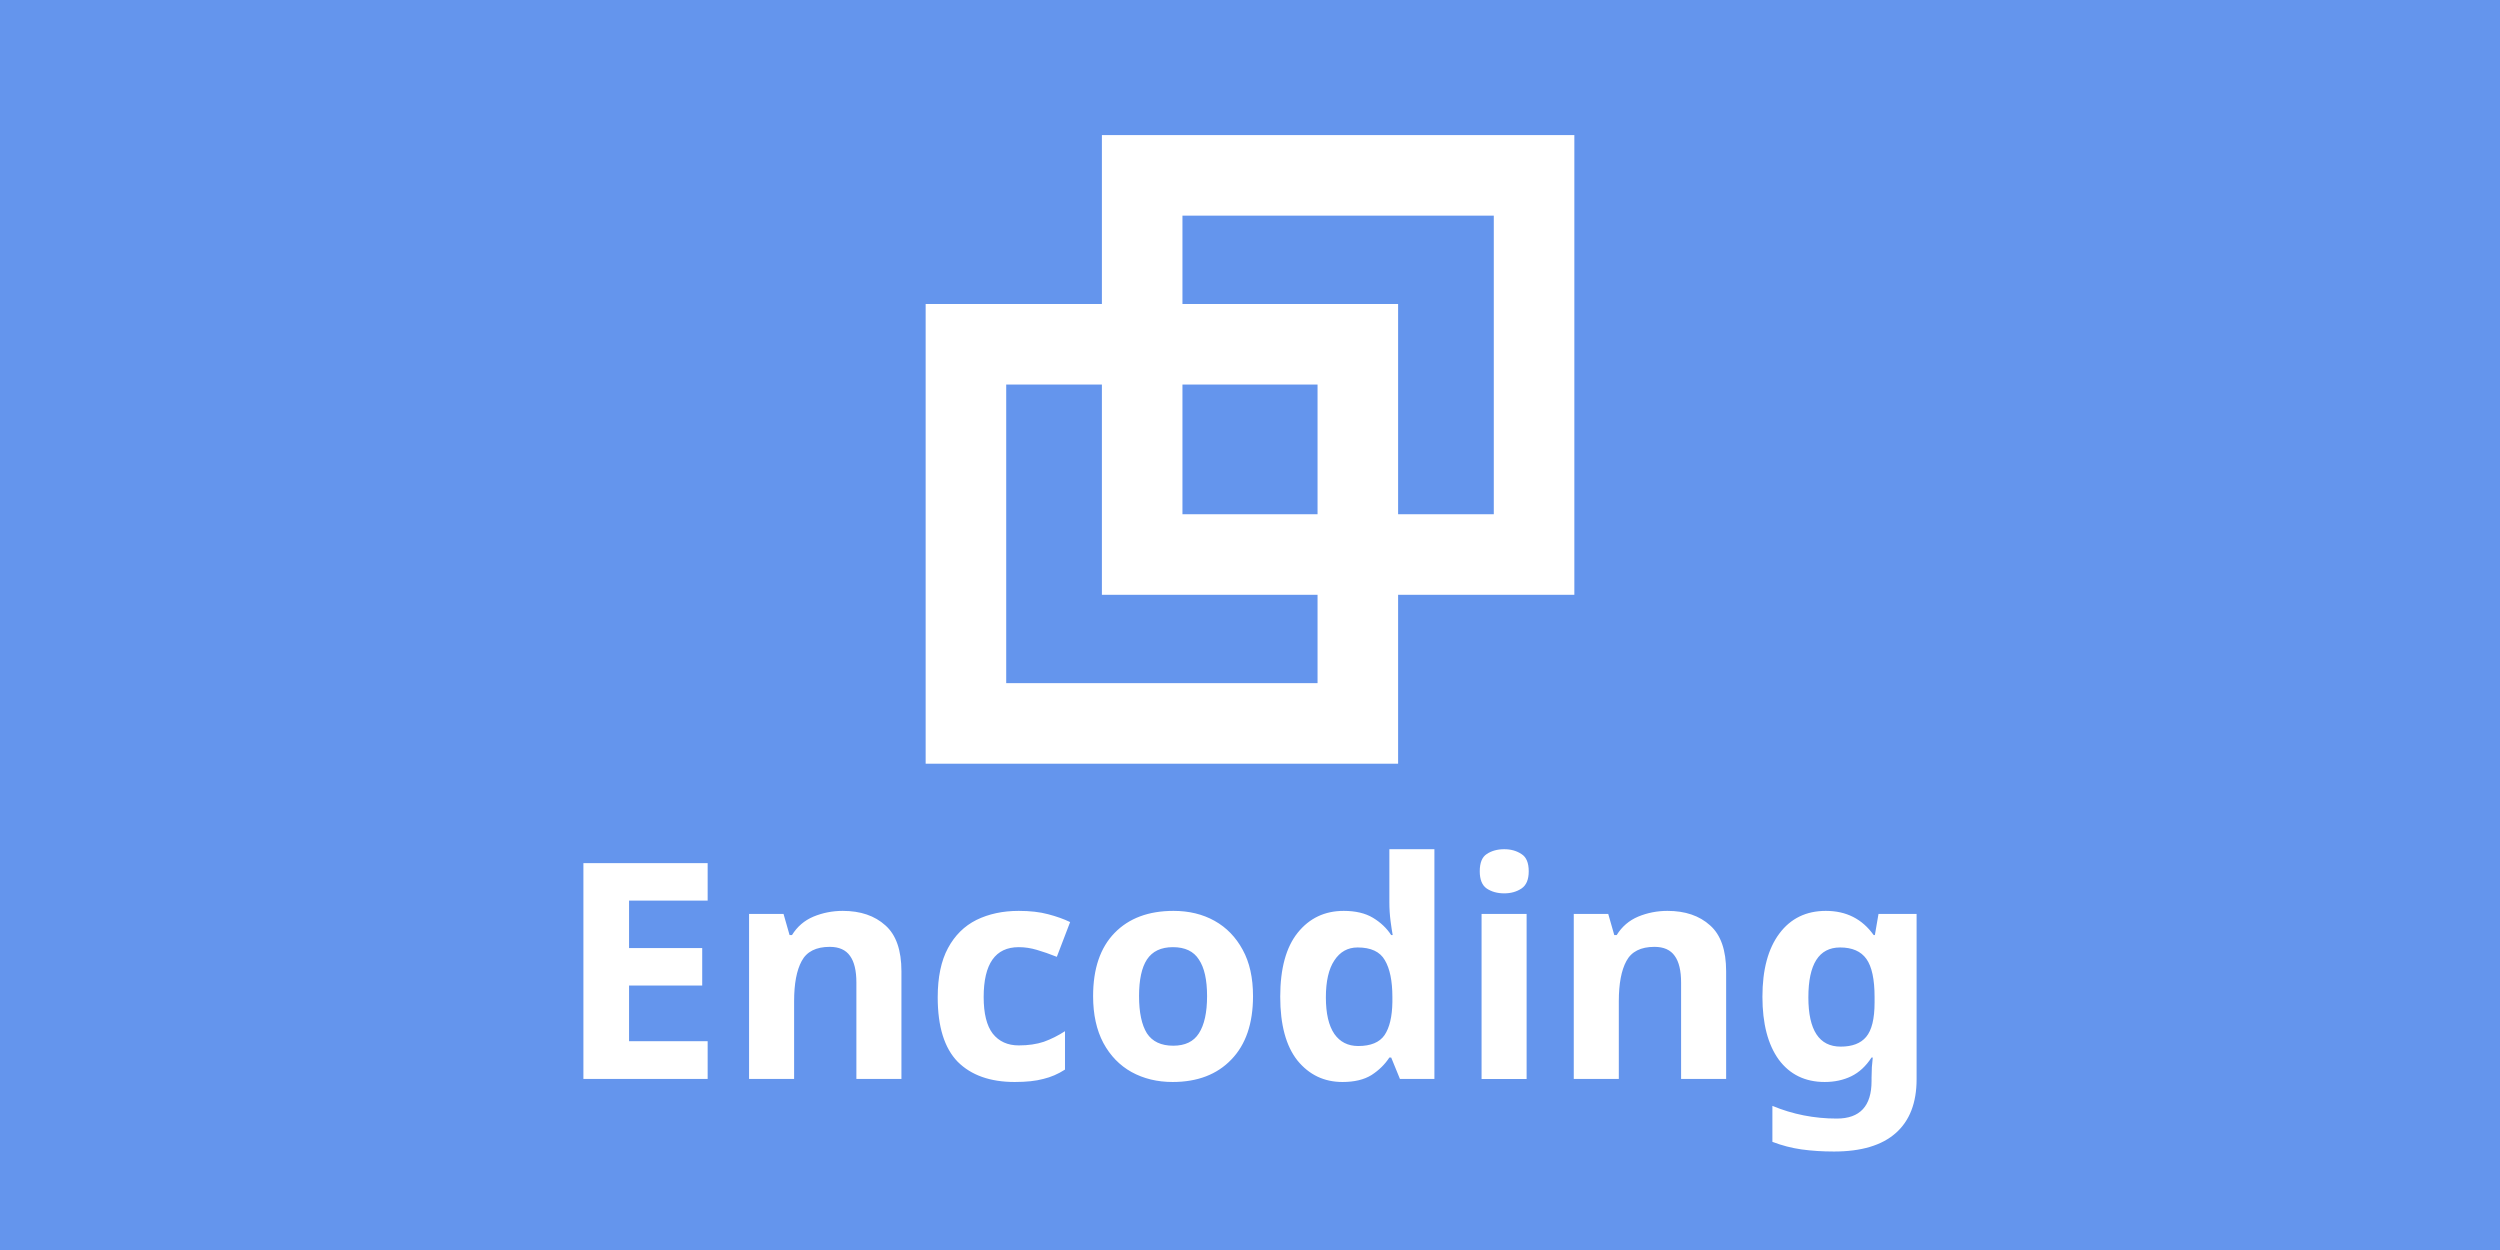
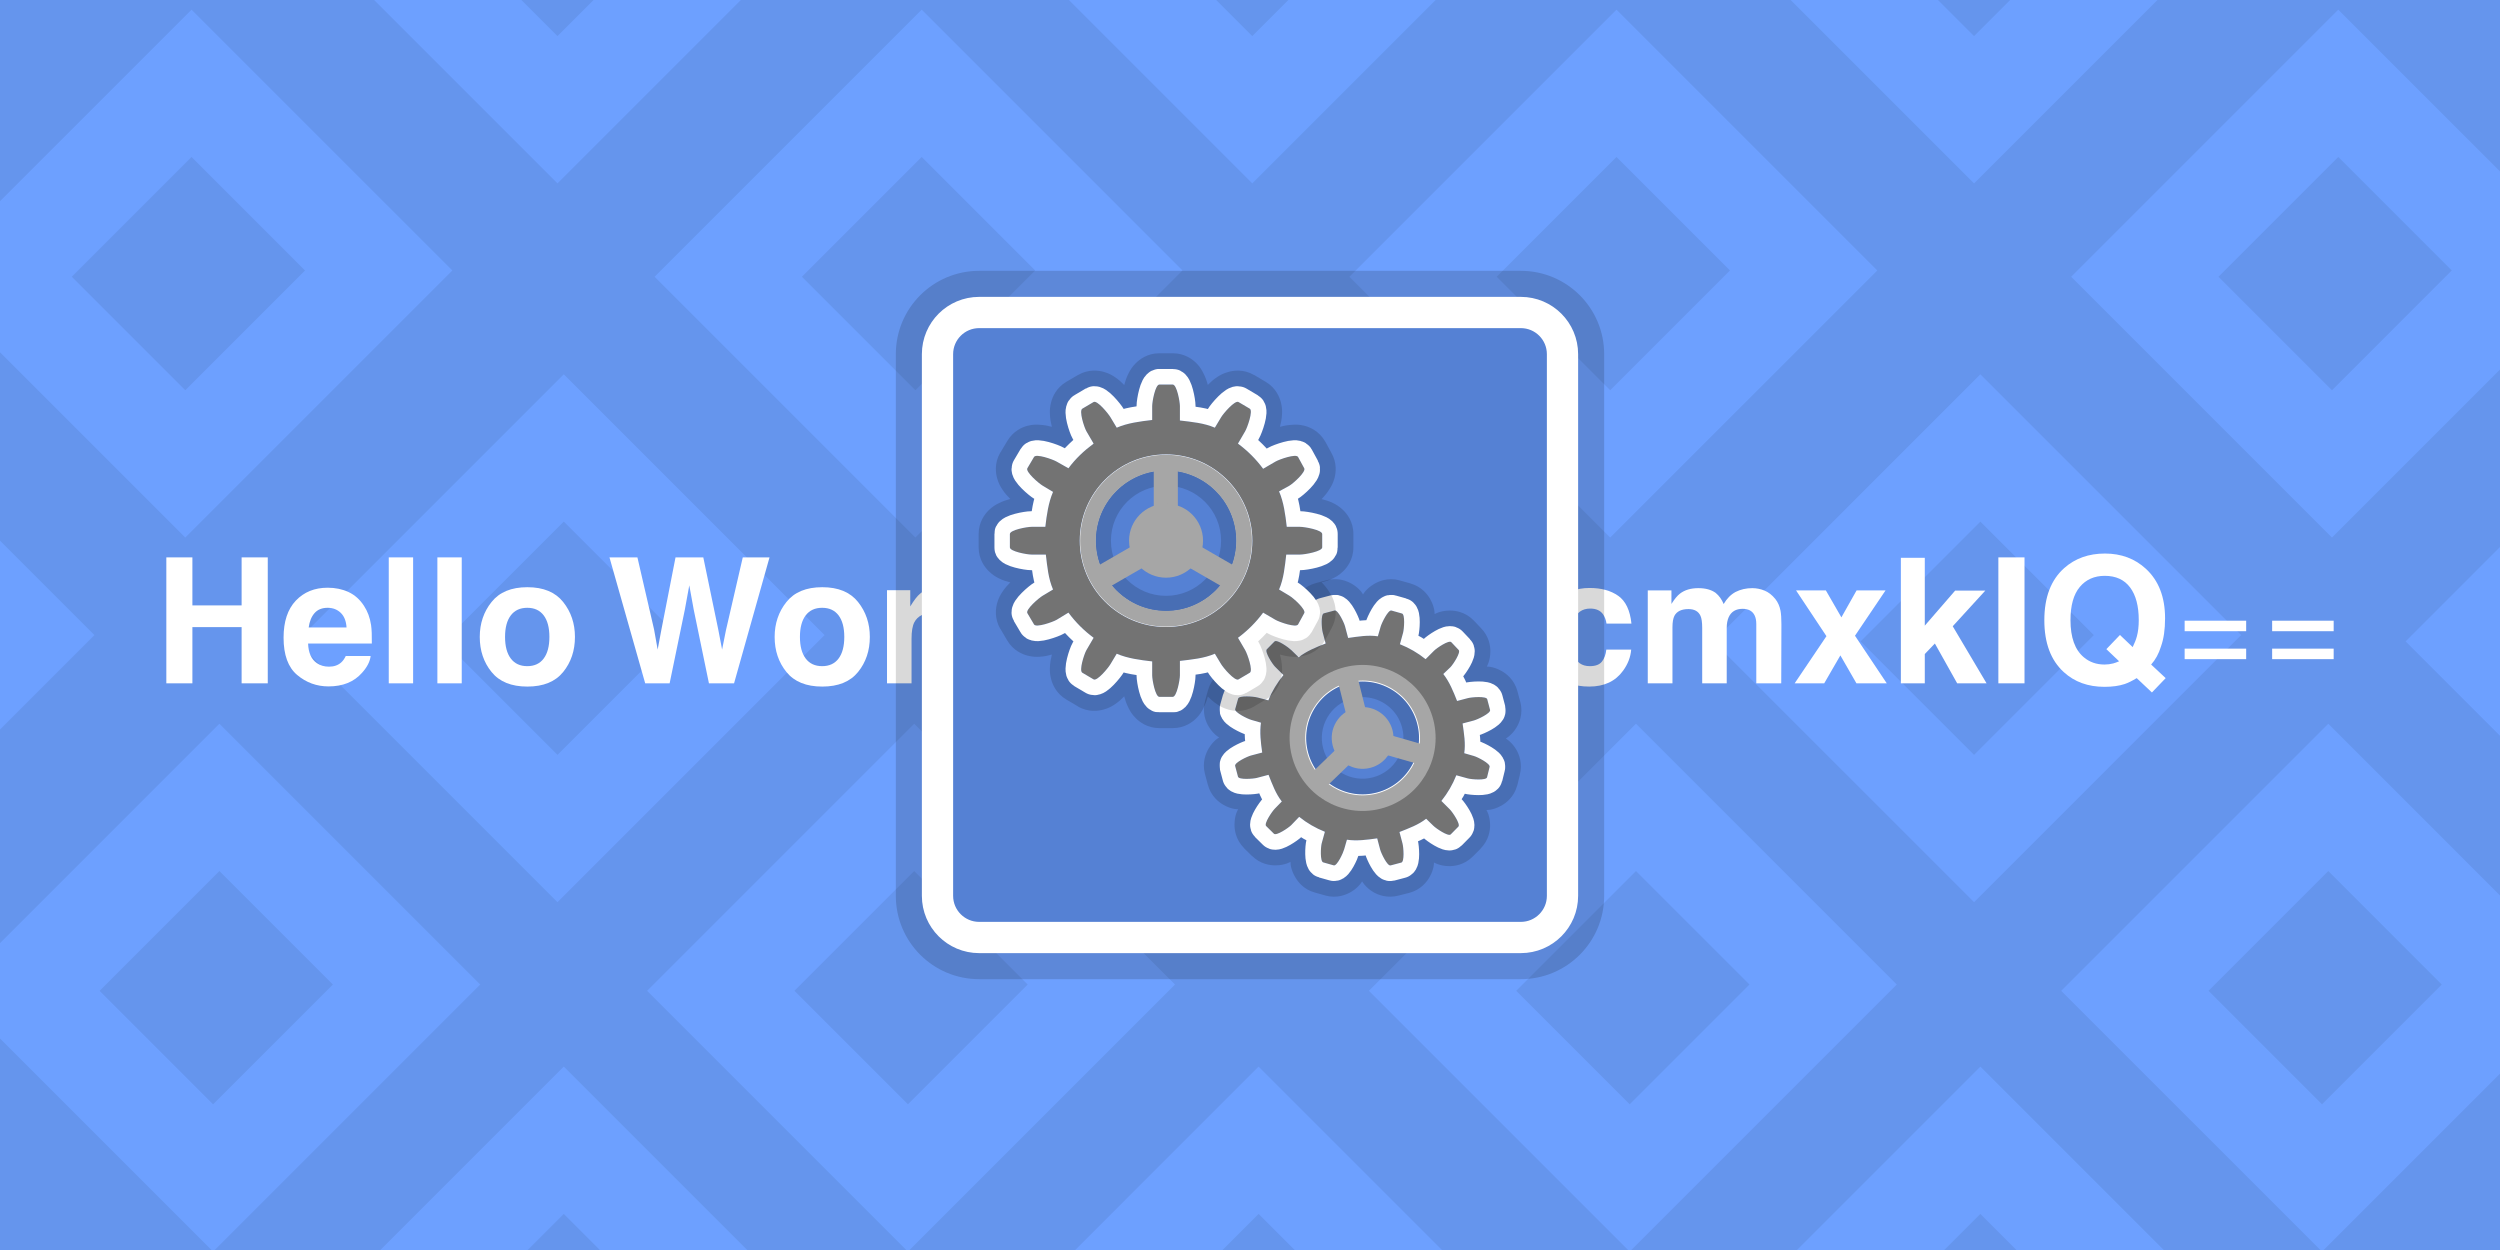
- <svg xmlns="http://www.w3.org/2000/svg" width="600" height="300" viewBox="0 0 600 300">
-   <path fill="#6495ed" d="M-2e-8 300V-0H600V300Z" style="fill-rule:nonzero;stroke-linecap:butt;stroke-linejoin:miter;stroke-miterlimit:10;stroke-dasharray:none;stroke-dashoffset:0" />
-   <g aria-label="Encoding" style="font-size:72.555px;font-family:&quot;Sans Serif&quot;;fill:#fff;stroke-width:1.814;stroke-miterlimit:10">
-     <path d="M169.837 258.952h-29.82V207.148h29.82v8.997h-18.864v11.391h17.558v8.997h-17.558v13.35h18.864zM202.269 218.612q6.385 0 10.23 3.483 3.845 3.41 3.845 11.028v25.829h-10.811v-23.145q0-4.281-1.524-6.385-1.524-2.177-4.861-2.177-4.934 0-6.748 3.41-1.814 3.337-1.814 9.65v18.647h-10.811v-39.615h8.271l1.451 5.079h.58q1.886-3.047 5.151-4.426 3.338-1.379 7.038-1.379zM243.553 259.678q-8.852 0-13.713-4.861-4.789-4.934-4.789-15.454 0-7.255 2.467-11.826 2.467-4.571 6.82-6.748 4.426-2.177 10.158-2.177 4.063 0 7.038.798 3.047.798 5.296 1.886l-3.192 8.344q-2.539-1.016-4.789-1.669-2.177-.653-4.353-.653-8.416 0-8.416 11.971 0 5.949 2.177 8.779 2.249 2.83 6.24 2.83 3.41 0 6.022-.871 2.612-.943 5.079-2.539v9.214q-2.467 1.596-5.224 2.249-2.685.726-6.82.726zM300.726 239.072q0 9.867-5.224 15.236-5.151 5.369-14.076 5.369-5.514 0-9.867-2.394-4.281-2.394-6.748-6.965-2.467-4.643-2.467-11.246 0-9.867 5.151-15.164 5.151-5.296 14.148-5.296 5.587 0 9.867 2.394 4.281 2.394 6.748 6.965 2.467 4.498 2.467 11.101zm-27.353 0q0 5.877 1.886 8.924 1.959 2.975 6.312 2.975 4.281 0 6.167-2.975 1.959-3.047 1.959-8.924 0-5.877-1.959-8.779-1.886-2.975-6.24-2.975-4.281 0-6.24 2.975-1.886 2.902-1.886 8.779zM322.202 259.678q-6.602 0-10.811-5.151-4.136-5.224-4.136-15.309 0-10.158 4.208-15.382 4.208-5.224 11.028-5.224 4.281 0 7.038 1.669 2.757 1.669 4.353 4.136h.363q-.218-1.161-.508-3.338-.29-2.249-.29-4.571v-12.697h10.811v55.141h-8.271l-2.104-5.151h-.435q-1.596 2.467-4.281 4.208-2.685 1.669-6.965 1.669zm3.773-8.634q4.498 0 6.312-2.612 1.814-2.685 1.886-7.981v-1.161q0-5.804-1.814-8.852-1.741-3.047-6.53-3.047-3.555 0-5.587 3.12-2.032 3.047-2.032 8.852 0 5.804 2.032 8.779 2.032 2.902 5.732 2.902zM361.018 203.811q2.394 0 4.136 1.161 1.741 1.088 1.741 4.136 0 2.975-1.741 4.136-1.741 1.161-4.136 1.161-2.467 0-4.208-1.161-1.669-1.161-1.669-4.136 0-3.047 1.669-4.136 1.741-1.161 4.208-1.161zm5.369 15.527v39.615h-10.811v-39.615zM400.198 218.612q6.385 0 10.23 3.483 3.845 3.41 3.845 11.028v25.829h-10.811v-23.145q0-4.281-1.524-6.385-1.524-2.177-4.861-2.177-4.934 0-6.748 3.41-1.814 3.337-1.814 9.65v18.647h-10.811v-39.615h8.271l1.451 5.079h.58q1.886-3.047 5.151-4.426 3.338-1.379 7.038-1.379zM438.216 218.612q7.328 0 11.464 5.804h.29l.871-5.079h9.142v39.687q0 8.489-5.006 12.915-5.006 4.426-14.801 4.426-4.208 0-7.836-.508-3.555-.508-6.965-1.814v-8.634q7.328 3.047 15.454 3.047 8.344 0 8.344-8.997v-.798q0-1.233.073-2.539.145-1.306.218-2.322h-.29q-2.032 3.12-4.861 4.498-2.83 1.379-6.385 1.379-7.038 0-11.028-5.369-3.918-5.442-3.918-15.091 0-9.722 4.063-15.164 4.063-5.442 11.173-5.442zm3.41 8.779q-7.618 0-7.618 11.972 0 11.826 7.763 11.826 4.136 0 6.095-2.322 2.032-2.394 2.032-8.271v-1.306q0-6.385-1.959-9.142-1.959-2.757-6.312-2.757z" style="font-weight:700;font-family:&quot;Noto Sans&quot;;-inkscape-font-specification:&quot;Noto Sans&quot;" transform="translate(-.00008001)" />
+ <svg xmlns="http://www.w3.org/2000/svg" xmlns:xlink="http://www.w3.org/1999/xlink" height="100%" stroke-miterlimit="10" style="" version="1.1" viewBox="0 0 600 300" width="100%" xml:space="preserve">
+   <defs>
+     <filter color-interpolation-filters="sRGB" filterUnits="userSpaceOnUse" height="325" id="Filter" width="625" x="-12.5" y="-12.5">
+       <feDropShadow dx="0" dy="0" flood-color="#262626" flood-opacity="0.5" in="SourceGraphic" result="Shadow" stdDeviation="5" />
+     </filter>
+     <path d="M317.727 147.199C316.94 147.407 317.207 150.868 317.44 151.747L318.151 154.434C315.864 155.333 313.537 156.277 311.68 157.743L309.959 156.069C309.318 155.424 306.462 153.379 305.885 153.952L304.038 155.825C303.461 156.399 305.352 159.348 305.993 159.993L308.018 162.013C306.513 163.907 305.302 165.833 304.406 168.08L301.775 167.392C300.897 167.153 297.372 166.869 297.159 167.654L296.445 170.186C296.232 170.971 299.448 172.541 300.325 172.779L302.632 173.447C302.288 175.759 302.584 178.206 302.929 180.609L300.243 181.32C299.363 181.552 296.224 183.032 296.432 183.819L297.116 186.406C297.325 187.193 300.785 186.926 301.664 186.693L304.451 185.956C305.348 188.224 306.179 190.51 307.634 192.354L305.96 194.075C305.315 194.716 303.296 197.671 303.87 198.248L305.743 200.095C306.317 200.672 309.239 198.682 309.884 198.041L311.805 196.042C313.706 197.566 315.71 198.72 317.971 199.628L317.21 202.385C316.971 203.263 316.787 206.761 317.572 206.974L320.104 207.688C320.889 207.901 322.359 204.712 322.598 203.834L323.265 201.528C325.604 201.884 328.094 201.553 330.526 201.204L331.237 203.89C331.47 204.77 332.949 207.909 333.736 207.701L336.323 207.017C337.11 206.808 336.843 203.348 336.611 202.469L335.873 199.682C338.142 198.785 340.427 197.955 342.272 196.499L343.992 198.173C344.633 198.818 347.588 200.837 348.166 200.263L350.013 198.39C350.59 197.816 348.6 194.894 347.958 194.249L345.933 192.229C347.444 190.327 348.622 188.32 349.519 186.063L352.276 186.824C353.154 187.062 356.678 187.346 356.891 186.561L357.506 184.056C357.719 183.27 354.603 181.674 353.725 181.436L351.419 180.768C351.772 178.446 351.364 176.047 351.022 173.633L353.709 172.922C354.588 172.69 357.827 171.184 357.619 170.397L356.934 167.81C356.726 167.023 353.166 167.316 352.287 167.549L349.699 168.233C348.801 165.947 347.856 163.619 346.39 161.762L348.09 160.141C348.736 159.5 350.655 156.571 350.081 155.994L348.308 154.121C347.734 153.543 344.811 155.533 344.166 156.175L342.147 158.2C340.243 156.672 338.244 155.523 335.98 154.614L336.742 151.857C336.98 150.979 337.264 147.455 336.479 147.242L333.947 146.527C333.162 146.314 331.592 149.53 331.354 150.408L330.686 152.714C328.363 152.361 325.966 152.769 323.551 153.111L322.813 150.325C322.581 149.446 321.101 146.306 320.314 146.514L317.727 147.199ZM322.602 160.39C331.835 157.947 341.3 163.451 343.743 172.684C346.186 181.917 340.682 191.382 331.449 193.825C322.216 196.269 312.751 190.764 310.308 181.531C307.864 172.298 313.369 162.833 322.602 160.39Z" id="Fill" />
+     <path d="M278.248 92.289C277.274 92.289 276.522 96.377 276.522 97.467L276.522 100.796C273.599 101.136 270.615 101.516 268.015 102.645L266.536 100.179C265.991 99.236 263.312 95.993 262.467 96.481L259.755 98.083C258.911 98.571 260.197 102.565 260.741 103.508L262.467 106.467C260.145 108.199 258.153 110.058 256.426 112.385L253.591 110.782C252.647 110.237 248.653 108.828 248.166 109.672L246.563 112.385C246.076 113.229 249.319 116.032 250.262 116.577L252.728 118.056C251.622 120.628 251.214 123.552 250.878 126.44L247.55 126.44C246.46 126.44 242.372 127.191 242.372 128.166L242.372 131.371C242.372 132.346 246.46 133.097 247.55 133.097L251.002 133.097C251.345 135.998 251.607 138.899 252.728 141.481L250.262 142.96C249.318 143.505 246.076 146.308 246.563 147.152L248.166 149.864C248.653 150.708 252.647 149.299 253.591 148.755L256.426 147.029C258.16 149.376 260.128 151.326 262.467 153.07L260.741 156.029C260.197 156.972 258.911 160.966 259.755 161.453L262.467 163.056C263.312 163.543 265.991 160.301 266.536 159.357L268.015 156.892C270.615 158.02 273.599 158.401 276.522 158.741L276.522 162.07C276.522 163.159 277.274 167.248 278.248 167.248L281.454 167.248C282.429 167.248 283.18 163.159 283.18 162.07L283.18 158.618C286.081 158.274 288.982 158.013 291.563 156.892L293.043 159.357C293.588 160.301 296.39 163.543 297.235 163.056L299.947 161.453C300.791 160.966 299.382 156.972 298.837 156.029L297.111 153.07C299.443 151.331 301.422 149.367 303.152 147.029L306.111 148.755C307.055 149.299 311.049 150.708 311.536 149.864L313.015 147.152C313.503 146.308 310.383 143.505 309.44 142.96L306.974 141.481C308.094 138.9 308.357 135.997 308.7 133.097L312.029 133.097C313.119 133.097 317.331 132.346 317.33 131.371L317.33 128.166C317.33 127.191 313.118 126.44 312.029 126.44L308.824 126.44C308.483 123.517 308.103 120.532 306.974 117.933L309.44 116.577C310.384 116.032 313.503 113.229 313.015 112.385L311.536 109.672C311.049 108.828 307.055 110.237 306.111 110.782L303.152 112.508C301.417 110.157 299.454 108.214 297.111 106.467L298.837 103.508C299.382 102.565 300.791 98.571 299.947 98.083L297.235 96.481C296.39 95.993 293.587 99.236 293.043 100.179L291.563 102.645C288.981 101.524 286.082 101.263 283.18 100.919L283.18 97.467C283.18 96.377 282.429 92.289 281.454 92.289L278.248 92.289ZM279.851 109.056C291.29 109.056 300.563 118.329 300.563 129.768C300.563 141.207 291.29 150.481 279.851 150.481C268.412 150.481 259.139 141.207 259.139 129.768C259.139 118.329 268.412 109.056 279.851 109.056Z" id="Fill_2" />
+   </defs>
+   <clipPath id="ArtboardFrame">
+     <rect height="300" width="600" x="0" y="0" />
+   </clipPath>
+   <g clip-path="url(#ArtboardFrame)" id="Background">
+     <path d="M0 0L600 0L600 300L0 300L0 0Z" fill="#6595ed" fill-rule="nonzero" filter="url(#Filter)" stroke="none" />
+     <g opacity="1">
+       <path d="M217.898 282.71L172.985 237.797L219.408 191.373L264.322 236.287L217.898 282.71Z" fill="none" opacity="1" stroke="#6da0ff" stroke-linecap="butt" stroke-linejoin="miter" stroke-width="25" />
+       <path d="M300.547 198.846L255.633 153.933L302.057 107.509L346.97 152.423L300.547 198.846Z" fill="none" opacity="1" stroke="#6da0ff" stroke-linecap="butt" stroke-linejoin="miter" stroke-width="25" />
+       <path d="M386.445 111.336L341.531 66.422L387.955 19.999L432.868 64.913L386.445 111.336Z" fill="none" opacity="1" stroke="#6da0ff" stroke-linecap="butt" stroke-linejoin="miter" stroke-width="25" />
+       <path d="M391.125 282.71L346.212 237.797L392.635 191.373L437.548 236.287L391.125 282.71Z" fill="none" opacity="1" stroke="#6da0ff" stroke-linecap="butt" stroke-linejoin="miter" stroke-width="25" />
+       <path d="M473.774 198.846L428.86 153.933L475.283 107.509L520.197 152.423L473.774 198.846Z" fill="none" opacity="1" stroke="#6da0ff" stroke-linecap="butt" stroke-linejoin="miter" stroke-width="25" />
+       <path d="M559.672 111.336L514.758 66.422L561.181 19.999L606.095 64.913L559.672 111.336Z" fill="none" opacity="1" stroke="#6da0ff" stroke-linecap="butt" stroke-linejoin="miter" stroke-width="25" />
+       <path d="M557.279 282.71L512.365 237.797L558.789 191.373L603.702 236.287L557.279 282.71Z" fill="none" opacity="1" stroke="#6da0ff" stroke-linecap="butt" stroke-linejoin="miter" stroke-width="25" />
+       <path d="M639.928 198.846L595.014 153.933L641.437 107.509L686.351 152.423L639.928 198.846Z" fill="none" opacity="1" stroke="#6da0ff" stroke-linecap="butt" stroke-linejoin="miter" stroke-width="25" />
+       <path d="M51.147 282.71L6.234 237.797L52.657 191.373L97.571 236.287L51.147 282.71Z" fill="none" opacity="1" stroke="#6da0ff" stroke-linecap="butt" stroke-linejoin="miter" stroke-width="25" />
+       <path d="M133.796 198.846L88.882 153.933L135.306 107.509L180.219 152.423L133.796 198.846Z" fill="none" opacity="1" stroke="#6da0ff" stroke-linecap="butt" stroke-linejoin="miter" stroke-width="25" />
+       <path d="M219.694 111.336L174.78 66.422L221.204 19.999L266.117 64.913L219.694 111.336Z" fill="none" opacity="1" stroke="#6da0ff" stroke-linecap="butt" stroke-linejoin="miter" stroke-width="25" />
+       <path d="M-41.437 198.846L-86.351 153.933L-39.928 107.509L4.986 152.423L-41.437 198.846Z" fill="none" opacity="1" stroke="#6da0ff" stroke-linecap="butt" stroke-linejoin="miter" stroke-width="25" />
+       <path d="M44.461 111.336L-0.453 66.422L45.971 19.999L90.884 64.913L44.461 111.336Z" fill="none" opacity="1" stroke="#6da0ff" stroke-linecap="butt" stroke-linejoin="miter" stroke-width="25" />
+       <path d="M300.547 26.337L255.633-18.577L302.057-65L346.97-20.086L300.547 26.337Z" fill="none" opacity="1" stroke="#6da0ff" stroke-linecap="butt" stroke-linejoin="miter" stroke-width="25" />
+       <path d="M473.774 26.337L428.86-18.577L475.283-65L520.197-20.086L473.774 26.337Z" fill="none" opacity="1" stroke="#6da0ff" stroke-linecap="butt" stroke-linejoin="miter" stroke-width="25" />
+       <path d="M133.796 26.337L88.882-18.577L135.306-65L180.219-20.086L133.796 26.337Z" fill="none" opacity="1" stroke="#6da0ff" stroke-linecap="butt" stroke-linejoin="miter" stroke-width="25" />
+       <path d="M300.547 365L255.633 320.086L302.057 273.663L346.97 318.577L300.547 365Z" fill="none" opacity="1" stroke="#6da0ff" stroke-linecap="butt" stroke-linejoin="miter" stroke-width="25" />
+       <path d="M473.774 365L428.86 320.086L475.283 273.663L520.197 318.577L473.774 365Z" fill="none" opacity="1" stroke="#6da0ff" stroke-linecap="butt" stroke-linejoin="miter" stroke-width="25" />
+       <path d="M133.796 365L88.882 320.086L135.306 273.663L180.219 318.577L133.796 365Z" fill="none" opacity="1" stroke="#6da0ff" stroke-linecap="butt" stroke-linejoin="miter" stroke-width="25" />
+     </g>
  </g>
-   <path d="M303.152 169.55V87.182h85.136v82.368z" style="fill:none;fill-rule:nonzero;stroke:#fff;stroke-width:17.5;stroke-linecap:butt;stroke-linejoin:miter;stroke-miterlimit:10;stroke-dasharray:none;stroke-dashoffset:0" transform="translate(-60.79401 -54.22986) scale(1.104776)" />
-   <path d="M264.865 206.243v-82.368h85.136v82.368z" style="fill:none;fill-rule:nonzero;stroke:#fff;stroke-width:17.5;stroke-linecap:butt;stroke-linejoin:miter;stroke-miterlimit:10;stroke-dasharray:none;stroke-dashoffset:0" transform="translate(-60.79401 -54.22986) scale(1.104776)" />
+   <g id="Main">
+     <g fill="#404040" opacity="0" stroke="none">
+       <path d="M57.987 164L57.987 150.506L46.175 150.506L46.175 164L39.92 164L39.92 133.771L46.175 133.771L46.175 145.297L57.987 145.297L57.987 133.771L64.263 133.771L64.263 164L57.987 164Z" />
+       <path d="M88.954 157.438C88.804 158.764 88.113 160.11 86.883 161.478C84.969 163.651 82.289 164.738 78.844 164.738C76 164.738 73.491 163.822 71.317 161.99C69.144 160.158 68.057 157.178 68.057 153.049C68.057 149.18 69.038 146.213 70.999 144.148C72.961 142.084 75.508 141.052 78.639 141.052C80.498 141.052 82.173 141.4 83.663 142.098C85.153 142.795 86.384 143.896 87.355 145.399C88.23 146.726 88.797 148.264 89.057 150.014C89.207 151.039 89.269 152.516 89.241 154.443L73.942 154.443C74.024 156.686 74.728 158.258 76.055 159.16C76.861 159.721 77.832 160.001 78.967 160.001C80.17 160.001 81.147 159.659 81.899 158.976C82.31 158.606 82.672 158.094 82.986 157.438L88.954 157.438ZM83.171 150.588C83.075 149.043 82.607 147.871 81.766 147.071C80.925 146.271 79.883 145.871 78.639 145.871C77.285 145.871 76.236 146.295 75.491 147.143C74.746 147.99 74.277 149.139 74.086 150.588L83.171 150.588Z" />
+       <path d="M93.302 133.771L99.147 133.771L99.147 164L93.302 164L93.302 133.771Z" />
+       <path d="M104.971 133.771L110.815 133.771L110.815 164L104.971 164L104.971 133.771Z" />
+       <path d="M135.158 144.477C137.045 146.842 137.988 149.638 137.988 152.864C137.988 156.146 137.045 158.952 135.158 161.283C133.271 163.614 130.407 164.779 126.565 164.779C122.724 164.779 119.859 163.614 117.973 161.283C116.086 158.952 115.143 156.146 115.143 152.864C115.143 149.638 116.086 146.842 117.973 144.477C119.859 142.111 122.724 140.929 126.565 140.929C130.407 140.929 133.271 142.111 135.158 144.477ZM126.545 145.871C124.836 145.871 123.52 146.476 122.597 147.686C121.674 148.896 121.213 150.622 121.213 152.864C121.213 155.106 121.674 156.836 122.597 158.053C123.52 159.27 124.836 159.878 126.545 159.878C128.254 159.878 129.566 159.27 130.482 158.053C131.398 156.836 131.856 155.106 131.856 152.864C131.856 150.622 131.398 148.896 130.482 147.686C129.566 146.476 128.254 145.871 126.545 145.871Z" />
+       <path d="M178.266 133.771L184.685 133.771L176.174 164L170.145 164L166.494 146.322L165.428 140.478L164.361 146.322L160.711 164L154.846 164L146.273 133.771L152.979 133.771L156.979 151.08L157.84 155.899L158.722 151.183L162.126 133.771L168.791 133.771L172.38 151.08L173.303 155.899L174.226 151.265L178.266 133.771Z" />
+       <path d="M205.931 144.477C207.817 146.842 208.761 149.638 208.761 152.864C208.761 156.146 207.817 158.952 205.931 161.283C204.044 163.614 201.18 164.779 197.338 164.779C193.496 164.779 190.632 163.614 188.745 161.283C186.858 158.952 185.915 156.146 185.915 152.864C185.915 149.638 186.858 146.842 188.745 144.477C190.632 142.111 193.496 140.929 197.338 140.929C201.18 140.929 204.044 142.111 205.931 144.477ZM197.317 145.871C195.608 145.871 194.292 146.476 193.37 147.686C192.447 148.896 191.985 150.622 191.985 152.864C191.985 155.106 192.447 156.836 193.37 158.053C194.292 159.27 195.608 159.878 197.317 159.878C199.026 159.878 200.339 159.27 201.255 158.053C202.171 156.836 202.629 155.106 202.629 152.864C202.629 150.622 202.171 148.896 201.255 147.686C200.339 146.476 199.026 145.871 197.317 145.871Z" />
+       <path d="M224.183 147.04C221.831 147.04 220.252 147.806 219.445 149.337C218.994 150.198 218.769 151.524 218.769 153.315L218.769 164L212.883 164L212.883 141.646L218.461 141.646L218.461 145.543C219.363 144.053 220.149 143.034 220.819 142.487C221.913 141.571 223.335 141.113 225.085 141.113C225.194 141.113 225.287 141.117 225.362 141.124C225.437 141.13 225.604 141.141 225.864 141.154L225.864 147.143C225.495 147.102 225.167 147.074 224.88 147.061C224.593 147.047 224.36 147.04 224.183 147.04Z" />
+       <path d="M391.547 149.665L385.559 149.665C385.449 148.831 385.169 148.079 384.718 147.409C384.062 146.507 383.043 146.056 381.662 146.056C379.693 146.056 378.347 147.033 377.622 148.988C377.239 150.027 377.048 151.408 377.048 153.131C377.048 154.771 377.239 156.091 377.622 157.089C378.319 158.948 379.632 159.878 381.56 159.878C382.927 159.878 383.897 159.509 384.472 158.771C385.046 158.032 385.395 157.075 385.518 155.899L391.485 155.899C391.349 157.677 390.706 159.358 389.558 160.944C387.726 163.501 385.012 164.779 381.416 164.779C377.82 164.779 375.175 163.713 373.479 161.58C371.784 159.447 370.937 156.679 370.937 153.274C370.937 149.433 371.873 146.445 373.746 144.312C375.619 142.18 378.203 141.113 381.498 141.113C384.301 141.113 386.594 141.742 388.378 143C390.163 144.258 391.219 146.479 391.547 149.665Z" />
+       <path d="M408.117 147.799C407.625 146.719 406.661 146.179 405.226 146.179C403.558 146.179 402.437 146.719 401.862 147.799C401.548 148.414 401.391 149.33 401.391 150.547L401.391 164L395.464 164L395.464 141.688L401.145 141.688L401.145 144.948C401.869 143.786 402.553 142.959 403.195 142.467C404.33 141.592 405.8 141.154 407.604 141.154C409.313 141.154 410.694 141.53 411.747 142.282C412.595 142.979 413.237 143.875 413.675 144.969C414.44 143.656 415.391 142.692 416.525 142.077C417.729 141.462 419.068 141.154 420.545 141.154C421.529 141.154 422.5 141.346 423.457 141.729C424.414 142.111 425.282 142.781 426.062 143.738C426.69 144.518 427.114 145.475 427.333 146.609C427.47 147.361 427.538 148.462 427.538 149.911L427.497 164L421.509 164L421.509 149.768C421.509 148.92 421.372 148.223 421.099 147.676C420.579 146.637 419.622 146.117 418.228 146.117C416.614 146.117 415.5 146.787 414.885 148.127C414.57 148.838 414.413 149.692 414.413 150.69L414.413 164L408.527 164L408.527 150.69C408.527 149.364 408.391 148.4 408.117 147.799Z" />
+       <path d="M452.824 164L445.544 164L441.688 157.294L437.812 164L430.717 164L438.346 152.68L431.045 141.688L438.202 141.688L441.935 148.168L445.585 141.688L452.537 141.688L445.195 152.577L452.824 164Z" />
+       <path d="M476.777 164L469.723 164L464.37 154.443L461.95 156.966L461.95 164L456.208 164L456.208 133.874L461.95 133.874L461.95 150.157L469.23 141.749L476.47 141.749L468.656 150.301L476.777 164Z" />
+       <path d="M479.607 133.771L485.883 133.771L485.883 164L479.607 164L479.607 133.771Z" />
+       <path d="M509.938 164.164C508.585 164.615 506.965 164.841 505.078 164.841C501.141 164.841 497.887 163.665 495.316 161.313C492.199 158.483 490.641 154.327 490.641 148.845C490.641 143.321 492.24 139.145 495.439 136.314C498.051 134.004 501.298 132.849 505.181 132.849C509.091 132.849 512.372 134.072 515.024 136.52C518.087 139.35 519.618 143.308 519.618 148.394C519.618 151.087 519.29 153.343 518.634 155.161C518.101 156.897 517.314 158.34 516.275 159.488L519.762 162.749L516.46 166.194L512.81 162.749C511.702 163.419 510.745 163.891 509.938 164.164ZM508.585 158.709L505.529 155.797L508.79 152.393L511.846 155.305C512.324 154.32 512.659 153.459 512.851 152.721C513.151 151.613 513.302 150.321 513.302 148.845C513.302 145.454 512.608 142.833 511.22 140.98C509.833 139.127 507.806 138.201 505.14 138.201C502.638 138.201 500.642 139.09 499.151 140.867C497.661 142.645 496.916 145.304 496.916 148.845C496.916 152.987 497.982 155.954 500.115 157.745C501.496 158.907 503.15 159.488 505.078 159.488C505.803 159.488 506.5 159.399 507.17 159.222C507.539 159.126 508.011 158.955 508.585 158.709Z" />
+       <path d="M539.08 151.49L524.314 151.49L524.314 148.968L539.08 148.968L539.08 151.49ZM539.08 158.196L524.314 158.196L524.314 155.674L539.08 155.674L539.08 158.196Z" />
+       <path d="M560.08 151.49L545.314 151.49L545.314 148.968L560.08 148.968L560.08 151.49ZM560.08 158.196L545.314 158.196L545.314 155.674L560.08 155.674L560.08 158.196Z" />
+     </g>
+     <g fill="#ffffff" opacity="1" stroke="none">
+       <path d="M57.987 164L57.987 150.506L46.175 150.506L46.175 164L39.92 164L39.92 133.771L46.175 133.771L46.175 145.297L57.987 145.297L57.987 133.771L64.263 133.771L64.263 164L57.987 164Z" />
+       <path d="M88.954 157.438C88.804 158.764 88.113 160.11 86.883 161.478C84.969 163.651 82.289 164.738 78.844 164.738C76 164.738 73.491 163.822 71.317 161.99C69.144 160.158 68.057 157.178 68.057 153.049C68.057 149.18 69.038 146.213 70.999 144.148C72.961 142.084 75.508 141.052 78.639 141.052C80.498 141.052 82.173 141.4 83.663 142.098C85.153 142.795 86.384 143.896 87.355 145.399C88.23 146.726 88.797 148.264 89.057 150.014C89.207 151.039 89.269 152.516 89.241 154.443L73.942 154.443C74.024 156.686 74.728 158.258 76.055 159.16C76.861 159.721 77.832 160.001 78.967 160.001C80.17 160.001 81.147 159.659 81.899 158.976C82.31 158.606 82.672 158.094 82.986 157.438L88.954 157.438ZM83.171 150.588C83.075 149.043 82.607 147.871 81.766 147.071C80.925 146.271 79.883 145.871 78.639 145.871C77.285 145.871 76.236 146.295 75.491 147.143C74.746 147.99 74.277 149.139 74.086 150.588L83.171 150.588Z" />
+       <path d="M93.302 133.771L99.147 133.771L99.147 164L93.302 164L93.302 133.771Z" />
+       <path d="M104.971 133.771L110.815 133.771L110.815 164L104.971 164L104.971 133.771Z" />
+       <path d="M135.158 144.477C137.045 146.842 137.988 149.638 137.988 152.864C137.988 156.146 137.045 158.952 135.158 161.283C133.271 163.614 130.407 164.779 126.565 164.779C122.724 164.779 119.859 163.614 117.973 161.283C116.086 158.952 115.143 156.146 115.143 152.864C115.143 149.638 116.086 146.842 117.973 144.477C119.859 142.111 122.724 140.929 126.565 140.929C130.407 140.929 133.271 142.111 135.158 144.477ZM126.545 145.871C124.836 145.871 123.52 146.476 122.597 147.686C121.674 148.896 121.213 150.622 121.213 152.864C121.213 155.106 121.674 156.836 122.597 158.053C123.52 159.27 124.836 159.878 126.545 159.878C128.254 159.878 129.566 159.27 130.482 158.053C131.398 156.836 131.856 155.106 131.856 152.864C131.856 150.622 131.398 148.896 130.482 147.686C129.566 146.476 128.254 145.871 126.545 145.871Z" />
+       <path d="M178.266 133.771L184.685 133.771L176.174 164L170.145 164L166.494 146.322L165.428 140.478L164.361 146.322L160.711 164L154.846 164L146.273 133.771L152.979 133.771L156.979 151.08L157.84 155.899L158.722 151.183L162.126 133.771L168.791 133.771L172.38 151.08L173.303 155.899L174.226 151.265L178.266 133.771Z" />
+       <path d="M205.931 144.477C207.817 146.842 208.761 149.638 208.761 152.864C208.761 156.146 207.817 158.952 205.931 161.283C204.044 163.614 201.18 164.779 197.338 164.779C193.496 164.779 190.632 163.614 188.745 161.283C186.858 158.952 185.915 156.146 185.915 152.864C185.915 149.638 186.858 146.842 188.745 144.477C190.632 142.111 193.496 140.929 197.338 140.929C201.18 140.929 204.044 142.111 205.931 144.477ZM197.317 145.871C195.608 145.871 194.292 146.476 193.37 147.686C192.447 148.896 191.985 150.622 191.985 152.864C191.985 155.106 192.447 156.836 193.37 158.053C194.292 159.27 195.608 159.878 197.317 159.878C199.026 159.878 200.339 159.27 201.255 158.053C202.171 156.836 202.629 155.106 202.629 152.864C202.629 150.622 202.171 148.896 201.255 147.686C200.339 146.476 199.026 145.871 197.317 145.871Z" />
+       <path d="M224.183 147.04C221.831 147.04 220.252 147.806 219.445 149.337C218.994 150.198 218.769 151.524 218.769 153.315L218.769 164L212.883 164L212.883 141.646L218.461 141.646L218.461 145.543C219.363 144.053 220.149 143.034 220.819 142.487C221.913 141.571 223.335 141.113 225.085 141.113C225.194 141.113 225.287 141.117 225.362 141.124C225.437 141.13 225.604 141.141 225.864 141.154L225.864 147.143C225.495 147.102 225.167 147.074 224.88 147.061C224.593 147.047 224.36 147.04 224.183 147.04Z" />
+       <path d="M391.547 149.665L385.559 149.665C385.449 148.831 385.169 148.079 384.718 147.409C384.062 146.507 383.043 146.056 381.662 146.056C379.693 146.056 378.347 147.033 377.622 148.988C377.239 150.027 377.048 151.408 377.048 153.131C377.048 154.771 377.239 156.091 377.622 157.089C378.319 158.948 379.632 159.878 381.56 159.878C382.927 159.878 383.897 159.509 384.472 158.771C385.046 158.032 385.395 157.075 385.518 155.899L391.485 155.899C391.349 157.677 390.706 159.358 389.558 160.944C387.726 163.501 385.012 164.779 381.416 164.779C377.82 164.779 375.175 163.713 373.479 161.58C371.784 159.447 370.937 156.679 370.937 153.274C370.937 149.433 371.873 146.445 373.746 144.312C375.619 142.18 378.203 141.113 381.498 141.113C384.301 141.113 386.594 141.742 388.378 143C390.163 144.258 391.219 146.479 391.547 149.665Z" />
+       <path d="M408.117 147.799C407.625 146.719 406.661 146.179 405.226 146.179C403.558 146.179 402.437 146.719 401.862 147.799C401.548 148.414 401.391 149.33 401.391 150.547L401.391 164L395.464 164L395.464 141.688L401.145 141.688L401.145 144.948C401.869 143.786 402.553 142.959 403.195 142.467C404.33 141.592 405.8 141.154 407.604 141.154C409.313 141.154 410.694 141.53 411.747 142.282C412.595 142.979 413.237 143.875 413.675 144.969C414.44 143.656 415.391 142.692 416.525 142.077C417.729 141.462 419.068 141.154 420.545 141.154C421.529 141.154 422.5 141.346 423.457 141.729C424.414 142.111 425.282 142.781 426.062 143.738C426.69 144.518 427.114 145.475 427.333 146.609C427.47 147.361 427.538 148.462 427.538 149.911L427.497 164L421.509 164L421.509 149.768C421.509 148.92 421.372 148.223 421.099 147.676C420.579 146.637 419.622 146.117 418.228 146.117C416.614 146.117 415.5 146.787 414.885 148.127C414.57 148.838 414.413 149.692 414.413 150.69L414.413 164L408.527 164L408.527 150.69C408.527 149.364 408.391 148.4 408.117 147.799Z" />
+       <path d="M452.824 164L445.544 164L441.688 157.294L437.812 164L430.717 164L438.346 152.68L431.045 141.688L438.202 141.688L441.935 148.168L445.585 141.688L452.537 141.688L445.195 152.577L452.824 164Z" />
+       <path d="M476.777 164L469.723 164L464.37 154.443L461.95 156.966L461.95 164L456.208 164L456.208 133.874L461.95 133.874L461.95 150.157L469.23 141.749L476.47 141.749L468.656 150.301L476.777 164Z" />
+       <path d="M479.607 133.771L485.883 133.771L485.883 164L479.607 164L479.607 133.771Z" />
+       <path d="M509.938 164.164C508.585 164.615 506.965 164.841 505.078 164.841C501.141 164.841 497.887 163.665 495.316 161.313C492.199 158.483 490.641 154.327 490.641 148.845C490.641 143.321 492.24 139.145 495.439 136.314C498.051 134.004 501.298 132.849 505.181 132.849C509.091 132.849 512.372 134.072 515.024 136.52C518.087 139.35 519.618 143.308 519.618 148.394C519.618 151.087 519.29 153.343 518.634 155.161C518.101 156.897 517.314 158.34 516.275 159.488L519.762 162.749L516.46 166.194L512.81 162.749C511.702 163.419 510.745 163.891 509.938 164.164ZM508.585 158.709L505.529 155.797L508.79 152.393L511.846 155.305C512.324 154.32 512.659 153.459 512.851 152.721C513.151 151.613 513.302 150.321 513.302 148.845C513.302 145.454 512.608 142.833 511.22 140.98C509.833 139.127 507.806 138.201 505.14 138.201C502.638 138.201 500.642 139.09 499.151 140.867C497.661 142.645 496.916 145.304 496.916 148.845C496.916 152.987 497.982 155.954 500.115 157.745C501.496 158.907 503.15 159.488 505.078 159.488C505.803 159.488 506.5 159.399 507.17 159.222C507.539 159.126 508.011 158.955 508.585 158.709Z" />
+       <path d="M539.08 151.49L524.314 151.49L524.314 148.968L539.08 148.968L539.08 151.49ZM539.08 158.196L524.314 158.196L524.314 155.674L539.08 155.674L539.08 158.196Z" />
+       <path d="M560.08 151.49L545.314 151.49L545.314 148.968L560.08 148.968L560.08 151.49ZM560.08 158.196L545.314 158.196L545.314 155.674L560.08 155.674L560.08 158.196Z" />
+     </g>
+     <path d="M235 65C223.947 65 215 73.956 215 85C215 117.5 215 182.5 215 215C215 226.053 223.956 235 235 235C267.5 235 332.5 235 365 235C376.053 235 385 226.044 385 215C385 182.5 385 117.5 385 85C385 73.947 376.044 65 365 65C332.5 65 267.5 65 235 65Z" fill="#000000" fill-opacity="0.15" fill-rule="nonzero" opacity="1" stroke="none" />
+     <path d="M225 85C225 79.477 229.477 75 235 75L365 75C370.523 75 375 79.477 375 85L375 215C375 220.523 370.523 225 365 225L235 225C229.477 225 225 220.523 225 215L225 85Z" fill="#5581d4" fill-rule="nonzero" opacity="1" stroke="#ffffff" stroke-linecap="butt" stroke-linejoin="miter" stroke-width="7.5" />
+     <path d="M320.344 139C319.732 139.003 319.099 139.067 318.406 139.25C317.759 139.421 316.459 139.766 315.812 139.938C313.038 140.672 311.607 142.612 311 143.656C310.342 144.788 310.143 145.611 310 146.25C309.904 146.68 309.95 146.897 309.906 147.25C309.601 147.116 309.449 146.974 309.062 146.844C308.439 146.633 307.633 146.366 306.312 146.344C305.095 146.323 302.662 146.57 300.594 148.625C300.576 148.643 300.549 148.669 300.531 148.688C300.07 149.156 299.149 150.094 298.688 150.562C296.723 152.562 296.457 154.881 296.438 156.031C296.416 157.307 296.633 158.097 296.812 158.719C296.956 159.215 297.126 159.437 297.281 159.812C296.932 159.854 296.706 159.815 296.281 159.906C295.642 160.043 294.82 160.235 293.688 160.875C292.649 161.462 290.669 162.875 289.906 165.688C289.723 166.335 289.393 167.54 289.219 168.156C289.212 168.181 289.225 168.194 289.219 168.219C288.447 171.065 289.438 173.266 290.031 174.281C290.684 175.399 291.303 175.969 291.781 176.406C292.101 176.699 292.313 176.787 292.594 177C292.315 177.209 292.099 177.274 291.781 177.562C291.294 178.004 290.689 178.589 290.031 179.719C289.423 180.763 288.455 182.98 289.188 185.75C289.359 186.397 289.704 187.666 289.875 188.312C290.609 191.087 292.518 192.518 293.562 193.125C294.695 193.783 295.518 193.982 296.156 194.125C296.582 194.22 296.806 194.175 297.156 194.219C297.014 194.548 296.855 194.734 296.719 195.156C296.519 195.776 296.296 196.55 296.281 197.844C296.268 199.022 296.489 201.444 298.562 203.531C298.58 203.549 298.576 203.576 298.594 203.594C299.062 204.055 300.001 204.976 300.469 205.438C300.451 205.42 300.455 205.393 300.438 205.375C302.496 207.446 304.903 207.691 306.094 207.688C307.396 207.683 308.192 207.446 308.812 207.25C309.226 207.119 309.395 206.981 309.719 206.844C309.769 207.247 309.723 207.528 309.844 208.031C309.996 208.664 310.226 209.465 310.875 210.562C311.469 211.567 312.839 213.471 315.594 214.219C316.241 214.402 317.446 214.732 318.062 214.906C318.087 214.913 318.101 214.931 318.125 214.938C320.943 215.702 323.202 214.682 324.25 214.062C325.388 213.389 325.939 212.77 326.375 212.281C326.641 211.983 326.71 211.794 326.906 211.531C327.119 211.816 327.203 212.017 327.5 212.344C327.942 212.831 328.495 213.467 329.625 214.125C330.669 214.733 332.886 215.67 335.656 214.938C336.303 214.766 337.603 214.452 338.25 214.281C341.025 213.547 342.456 211.607 343.062 210.562C343.72 209.43 343.92 208.607 344.062 207.969C344.155 207.556 344.113 207.341 344.156 207C344.476 207.137 344.655 207.275 345.062 207.406C345.682 207.606 346.456 207.86 347.75 207.875C348.928 207.888 351.351 207.667 353.438 205.594C353.456 205.576 353.482 205.549 353.5 205.531C353.95 205.075 354.84 204.198 355.312 203.719C355.33 203.701 355.326 203.674 355.344 203.656C357.366 201.61 357.629 199.243 357.625 198.062C357.621 196.76 357.384 195.964 357.188 195.344C357.053 194.919 356.891 194.737 356.75 194.406C357.108 194.365 357.343 194.406 357.781 194.312C358.421 194.176 359.211 193.984 360.344 193.344C361.382 192.757 363.362 191.343 364.125 188.531C364.141 188.473 364.173 188.403 364.188 188.344C364.33 187.764 364.588 186.691 364.75 186.031C364.755 186.012 364.745 185.988 364.75 185.969C365.465 183.239 364.565 181.075 364 180.062C363.377 178.945 362.781 178.386 362.312 177.938C361.957 177.598 361.715 177.488 361.406 177.25C361.679 177.048 361.876 176.963 362.188 176.688C362.677 176.254 363.295 175.714 363.969 174.594C364.584 173.571 365.63 171.323 364.875 168.469C364.704 167.822 364.359 166.553 364.188 165.906C363.431 163.046 361.415 161.615 360.375 161.031C359.234 160.39 358.417 160.197 357.781 160.062C357.379 159.978 357.178 160.009 356.844 159.969C356.992 159.613 357.143 159.402 357.281 158.938C357.468 158.314 357.698 157.528 357.688 156.25C357.677 155.078 357.42 152.746 355.406 150.719C354.941 150.227 354.163 149.405 353.75 148.969C353.708 148.925 353.668 148.887 353.625 148.844C351.567 146.773 349.159 146.528 347.969 146.531C346.666 146.535 345.87 146.772 345.25 146.969C344.829 147.102 344.641 147.235 344.312 147.375C344.271 147.023 344.311 146.804 344.219 146.375C344.082 145.736 343.89 144.914 343.25 143.781C342.668 142.752 341.264 140.808 338.5 140.031C338.476 140.024 338.462 140.007 338.438 140C337.79 139.817 336.585 139.486 335.969 139.312C335.944 139.306 335.931 139.288 335.906 139.281C333.061 138.509 330.859 139.532 329.844 140.125C328.726 140.778 328.157 141.366 327.719 141.844C327.426 142.164 327.338 142.375 327.125 142.656C326.916 142.378 326.851 142.162 326.562 141.844C326.121 141.357 325.536 140.752 324.406 140.094C323.623 139.638 322.18 138.99 320.344 139ZM328.406 167.406C332.185 167.946 335.463 170.676 336.5 174.594C337.884 179.824 334.755 185.18 329.531 186.562C324.301 187.946 318.945 184.848 317.562 179.625C316.179 174.395 319.308 169.007 324.531 167.625C325.839 167.279 327.147 167.226 328.406 167.406Z" fill="#000000" fill-opacity="0.15" fill-rule="nonzero" opacity="1" stroke="none" />
+     <g opacity="1">
+       <use fill="#737373" fill-rule="nonzero" stroke="none" xlink:href="#Fill" />
+       <mask height="68.707" id="StrokeMask" maskUnits="userSpaceOnUse" width="68.707" x="292.672" y="142.754">
+         <rect fill="#ffffff" height="68.707" stroke="none" width="68.707" x="292.672" y="142.754" />
+         <use fill="#000000" fill-rule="evenodd" stroke="none" xlink:href="#Fill" />
+       </mask>
+       <use fill="none" mask="url(#StrokeMask)" stroke="#ffffff" stroke-linecap="round" stroke-linejoin="miter" stroke-width="7.5" xlink:href="#Fill" />
+     </g>
+     <path d="M278.25 84.781C275.361 84.781 273.466 86.283 272.594 87.156C271.65 88.101 271.224 88.886 270.906 89.5C270.301 90.668 270.044 91.548 269.812 92.406C269.209 91.79 268.59 91.168 267.531 90.469C266.951 90.085 266.202 89.616 264.906 89.25C263.709 88.912 261.26 88.533 258.719 90C258.697 90.013 258.678 90.018 258.656 90.031C257.978 90.432 256.616 91.224 255.938 91.625C253.496 93.065 252.633 95.239 252.312 96.375C251.958 97.628 251.953 98.502 251.969 99.188C251.999 100.544 252.219 101.471 252.438 102.375C252.443 102.4 252.463 102.413 252.469 102.438C251.617 102.212 250.721 101.999 249.438 101.938C248.747 101.904 247.878 101.852 246.594 102.188C245.415 102.496 243.154 103.398 241.688 105.938C241.276 106.634 240.513 107.905 240.125 108.562C240.112 108.584 240.075 108.603 240.062 108.625C238.579 111.195 238.992 113.623 239.312 114.781C239.665 116.055 240.13 116.798 240.5 117.375C241.198 118.463 241.843 119.116 242.469 119.75C241.617 119.98 240.717 120.245 239.562 120.844C238.946 121.163 238.193 121.557 237.25 122.5C236.377 123.373 234.875 125.272 234.875 128.156C234.875 128.958 234.875 130.574 234.875 131.375C234.875 134.264 236.377 136.159 237.25 137.031C238.194 137.975 238.949 138.401 239.562 138.719C240.716 139.317 241.62 139.552 242.469 139.781C241.841 140.417 241.198 141.068 240.5 142.156C240.128 142.736 239.665 143.478 239.312 144.75C238.991 145.911 238.582 148.342 240.062 150.906C240.075 150.928 240.112 150.947 240.125 150.969C240.526 151.647 241.318 153.009 241.719 153.688C243.189 156.182 245.426 157.039 246.594 157.344C247.879 157.68 248.75 157.658 249.438 157.625C250.72 157.564 251.619 157.318 252.469 157.094C252.463 157.118 252.443 157.132 252.438 157.156C252.219 158.063 251.999 159.019 251.969 160.375C251.953 161.063 251.959 161.904 252.312 163.156C252.637 164.305 253.512 166.501 256 167.938C256.692 168.346 257.993 169.108 258.656 169.5C258.678 169.513 258.697 169.55 258.719 169.562C261.264 171.032 263.71 170.62 264.906 170.281C266.204 169.914 266.954 169.444 267.531 169.062C268.589 168.363 269.21 167.739 269.812 167.125C270.044 167.986 270.3 168.863 270.906 170.031C271.226 170.648 271.651 171.432 272.594 172.375C273.466 173.248 275.366 174.75 278.25 174.75C279.051 174.75 280.667 174.75 281.469 174.75C284.358 174.75 286.253 173.248 287.125 172.375C288.069 171.431 288.463 170.645 288.781 170.031C289.379 168.878 289.646 168.005 289.875 167.156C290.51 167.784 291.161 168.427 292.25 169.125C292.83 169.497 293.571 169.96 294.844 170.312C296.005 170.634 298.405 171.042 300.969 169.562C300.991 169.55 301.041 169.513 301.062 169.5C301.725 169.108 302.996 168.346 303.688 167.938C303.709 167.925 303.728 167.919 303.75 167.906C306.245 166.436 307.101 164.167 307.406 163C307.742 161.714 307.72 160.875 307.688 160.188C307.625 158.879 307.417 157.958 307.188 157.094C308.054 157.324 308.942 157.562 310.25 157.625C310.941 157.658 311.809 157.679 313.094 157.344C314.273 157.036 316.565 156.165 318.031 153.625C318.062 153.572 318.096 153.522 318.125 153.469C318.473 152.831 319.113 151.615 319.5 150.906C320.941 148.41 320.608 146.065 320.312 144.906C319.989 143.641 319.545 142.897 319.188 142.312C318.479 141.154 317.83 140.421 317.188 139.75C318.028 139.528 318.902 139.319 320.031 138.75C320.649 138.439 321.418 138.022 322.375 137.094C323.251 136.244 324.813 134.346 324.812 131.375C324.812 130.574 324.812 128.958 324.812 128.156C324.812 125.179 323.25 123.286 322.375 122.438C321.417 121.508 320.646 121.091 320.031 120.781C318.903 120.213 318.026 120.003 317.188 119.781C317.832 119.108 318.479 118.377 319.188 117.219C319.547 116.631 319.989 115.889 320.312 114.625C320.609 113.464 320.938 111.116 319.5 108.625C319.113 107.916 318.473 106.732 318.125 106.094C318.096 106.04 318.062 105.99 318.031 105.938C316.562 103.393 314.271 102.495 313.094 102.188C311.808 101.852 310.938 101.905 310.25 101.938C308.942 102 308.051 102.208 307.188 102.438C307.417 101.571 307.625 100.683 307.688 99.375C307.721 98.684 307.742 97.816 307.406 96.531C307.101 95.362 306.24 93.092 303.75 91.625C303.728 91.612 303.709 91.606 303.688 91.594C302.996 91.185 301.726 90.423 301.062 90.031C301.041 90.018 300.991 90.013 300.969 90C298.399 88.516 296.002 88.929 294.844 89.25C293.57 89.603 292.827 90.036 292.25 90.406C291.162 91.104 290.509 91.749 289.875 92.375C289.645 91.524 289.379 90.654 288.781 89.5C288.462 88.883 288.068 88.1 287.125 87.156C286.252 86.283 284.353 84.781 281.469 84.781C280.667 84.781 279.051 84.781 278.25 84.781ZM279.844 116.562C287.145 116.563 293.063 122.487 293.062 129.781C293.062 137.082 287.138 143 279.844 143C272.543 143 266.625 137.075 266.625 129.781C266.625 122.48 272.55 116.562 279.844 116.562Z" fill="#000000" fill-opacity="0.15" fill-rule="nonzero" opacity="1" stroke="none" />
+     <g opacity="1">
+       <use fill="#737373" fill-rule="nonzero" stroke="none" xlink:href="#Fill_2" />
+       <mask height="82.459" id="StrokeMask_2" maskUnits="userSpaceOnUse" width="82.459" x="238.622" y="88.539">
+         <rect fill="#ffffff" height="82.459" stroke="none" width="82.459" x="238.622" y="88.539" />
+         <use fill="#000000" fill-rule="evenodd" stroke="none" xlink:href="#Fill_2" />
+       </mask>
+       <use fill="none" mask="url(#StrokeMask_2)" stroke="#ffffff" stroke-linecap="round" stroke-linejoin="miter" stroke-width="7.5" xlink:href="#Fill_2" />
+     </g>
+     <g opacity="1">
+       <path d="M320.839 162.527L325.52 161.356L329.036 175.4L324.354 176.572L320.839 162.527Z" fill="#a6a6a6" fill-rule="nonzero" opacity="1" stroke="none" />
+       <path d="M342.669 179.005L341.343 183.646L327.422 179.668L328.748 175.027L342.669 179.005Z" fill="#a6a6a6" fill-rule="nonzero" opacity="1" stroke="none" />
+       <path d="M314.12 186.151L317.476 189.619L327.881 179.553L324.526 176.084L314.12 186.151Z" fill="#a6a6a6" fill-rule="nonzero" opacity="1" stroke="none" />
+       <path d="M319.836 178.907C318.842 174.937 321.255 170.912 325.226 169.918C329.197 168.924 333.221 171.338 334.215 175.308C335.209 179.279 332.795 183.303 328.825 184.297C324.854 185.291 320.83 182.878 319.836 178.907Z" fill="#a6a6a6" fill-rule="nonzero" opacity="1" stroke="none" />
+       <path d="M311.847 180.907C309.749 172.524 314.844 164.028 323.226 161.93C331.609 159.832 340.105 164.926 342.203 173.309C344.301 181.691 339.207 190.188 330.824 192.286C322.442 194.384 313.945 189.289 311.847 180.907Z" fill="none" opacity="1" stroke="#a6a6a6" stroke-linecap="round" stroke-linejoin="miter" stroke-width="3.75" />
+     </g>
+     <g opacity="1">
+       <path d="M276.903 111.029L282.683 111.029L282.683 128.369L276.903 128.369L276.903 111.029Z" fill="#a6a6a6" fill-rule="nonzero" opacity="1" stroke="none" />
+       <path d="M297.475 136.522L294.585 141.528L279.568 132.858L282.458 127.852L297.475 136.522Z" fill="#a6a6a6" fill-rule="nonzero" opacity="1" stroke="none" />
+       <path d="M262.227 136.522L265.117 141.528L280.134 132.858L277.244 127.852L262.227 136.522Z" fill="#a6a6a6" fill-rule="nonzero" opacity="1" stroke="none" />
+       <path d="M270.974 129.768C270.974 124.866 274.949 120.892 279.851 120.892C284.753 120.892 288.728 124.866 288.728 129.768C288.728 134.671 284.753 138.645 279.851 138.645C274.949 138.645 270.974 134.671 270.974 129.768Z" fill="#a6a6a6" fill-rule="nonzero" opacity="1" stroke="none" />
+       <path d="M261.111 129.768C261.111 119.419 269.501 111.029 279.851 111.029C290.201 111.029 298.591 119.419 298.591 129.768C298.591 140.118 290.201 148.508 279.851 148.508C269.501 148.508 261.111 140.118 261.111 129.768Z" fill="none" opacity="1" stroke="#a6a6a6" stroke-linecap="round" stroke-linejoin="miter" stroke-width="3.75" />
+     </g>
+   </g>
</svg>
